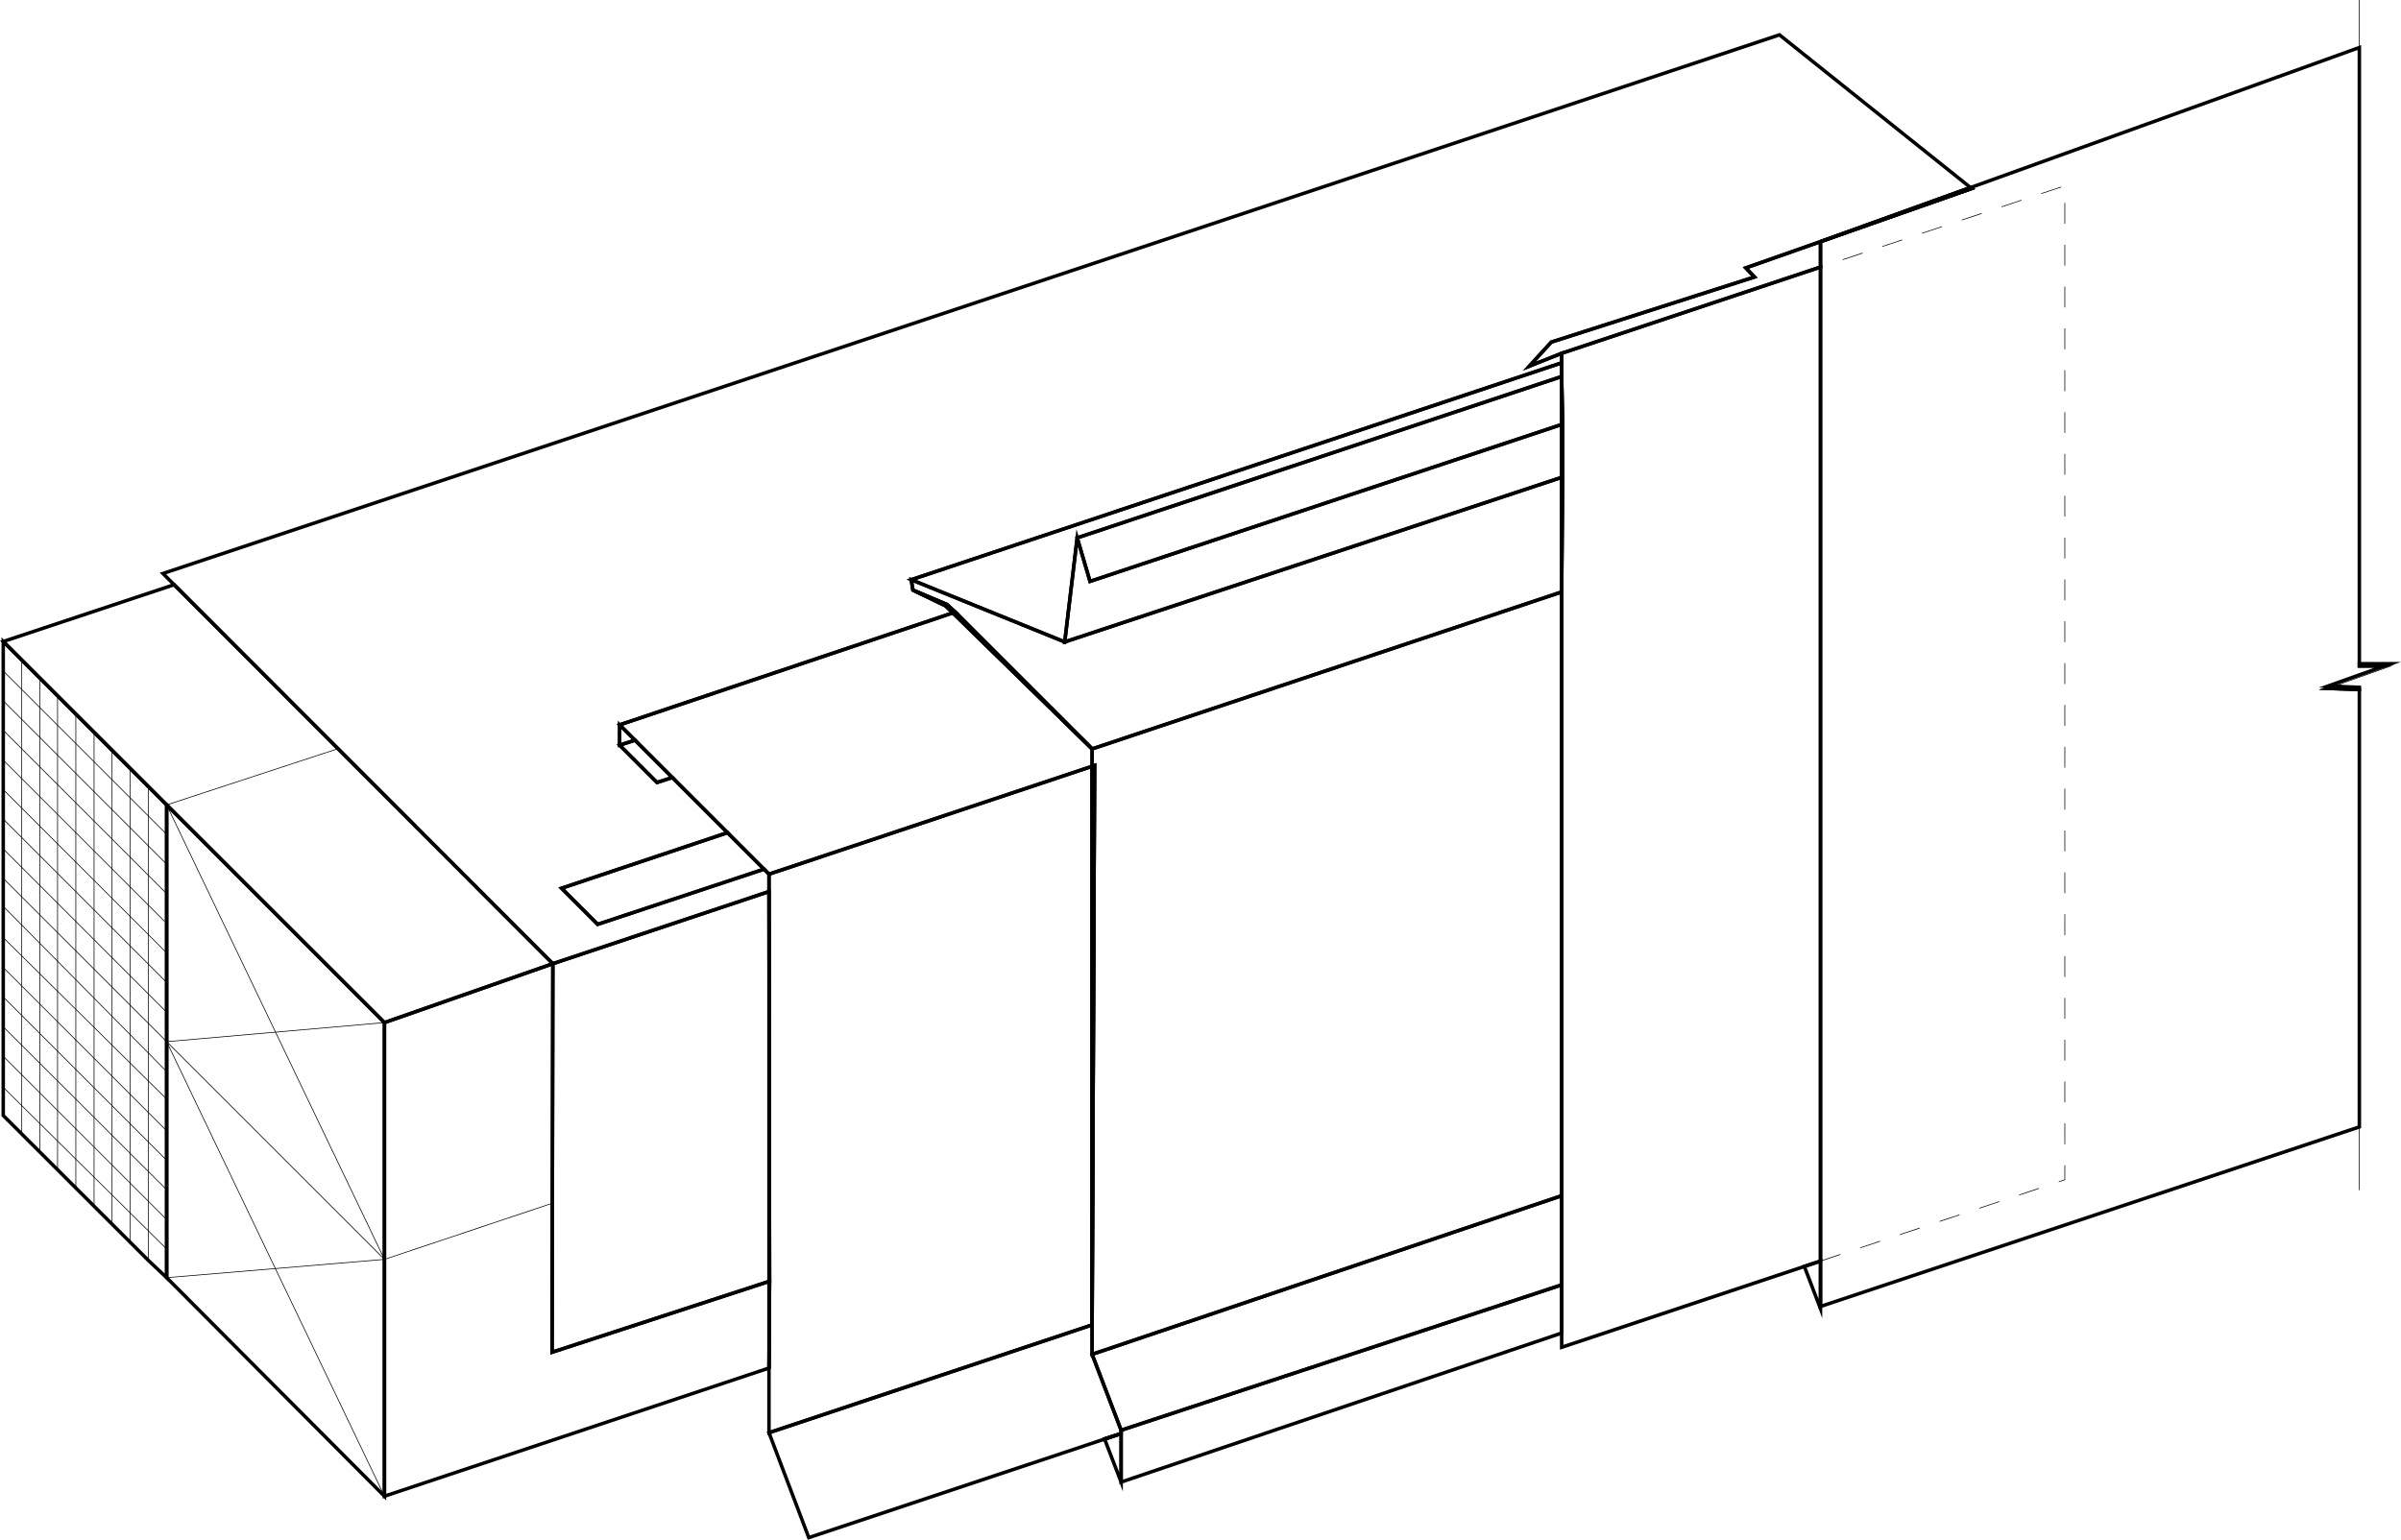
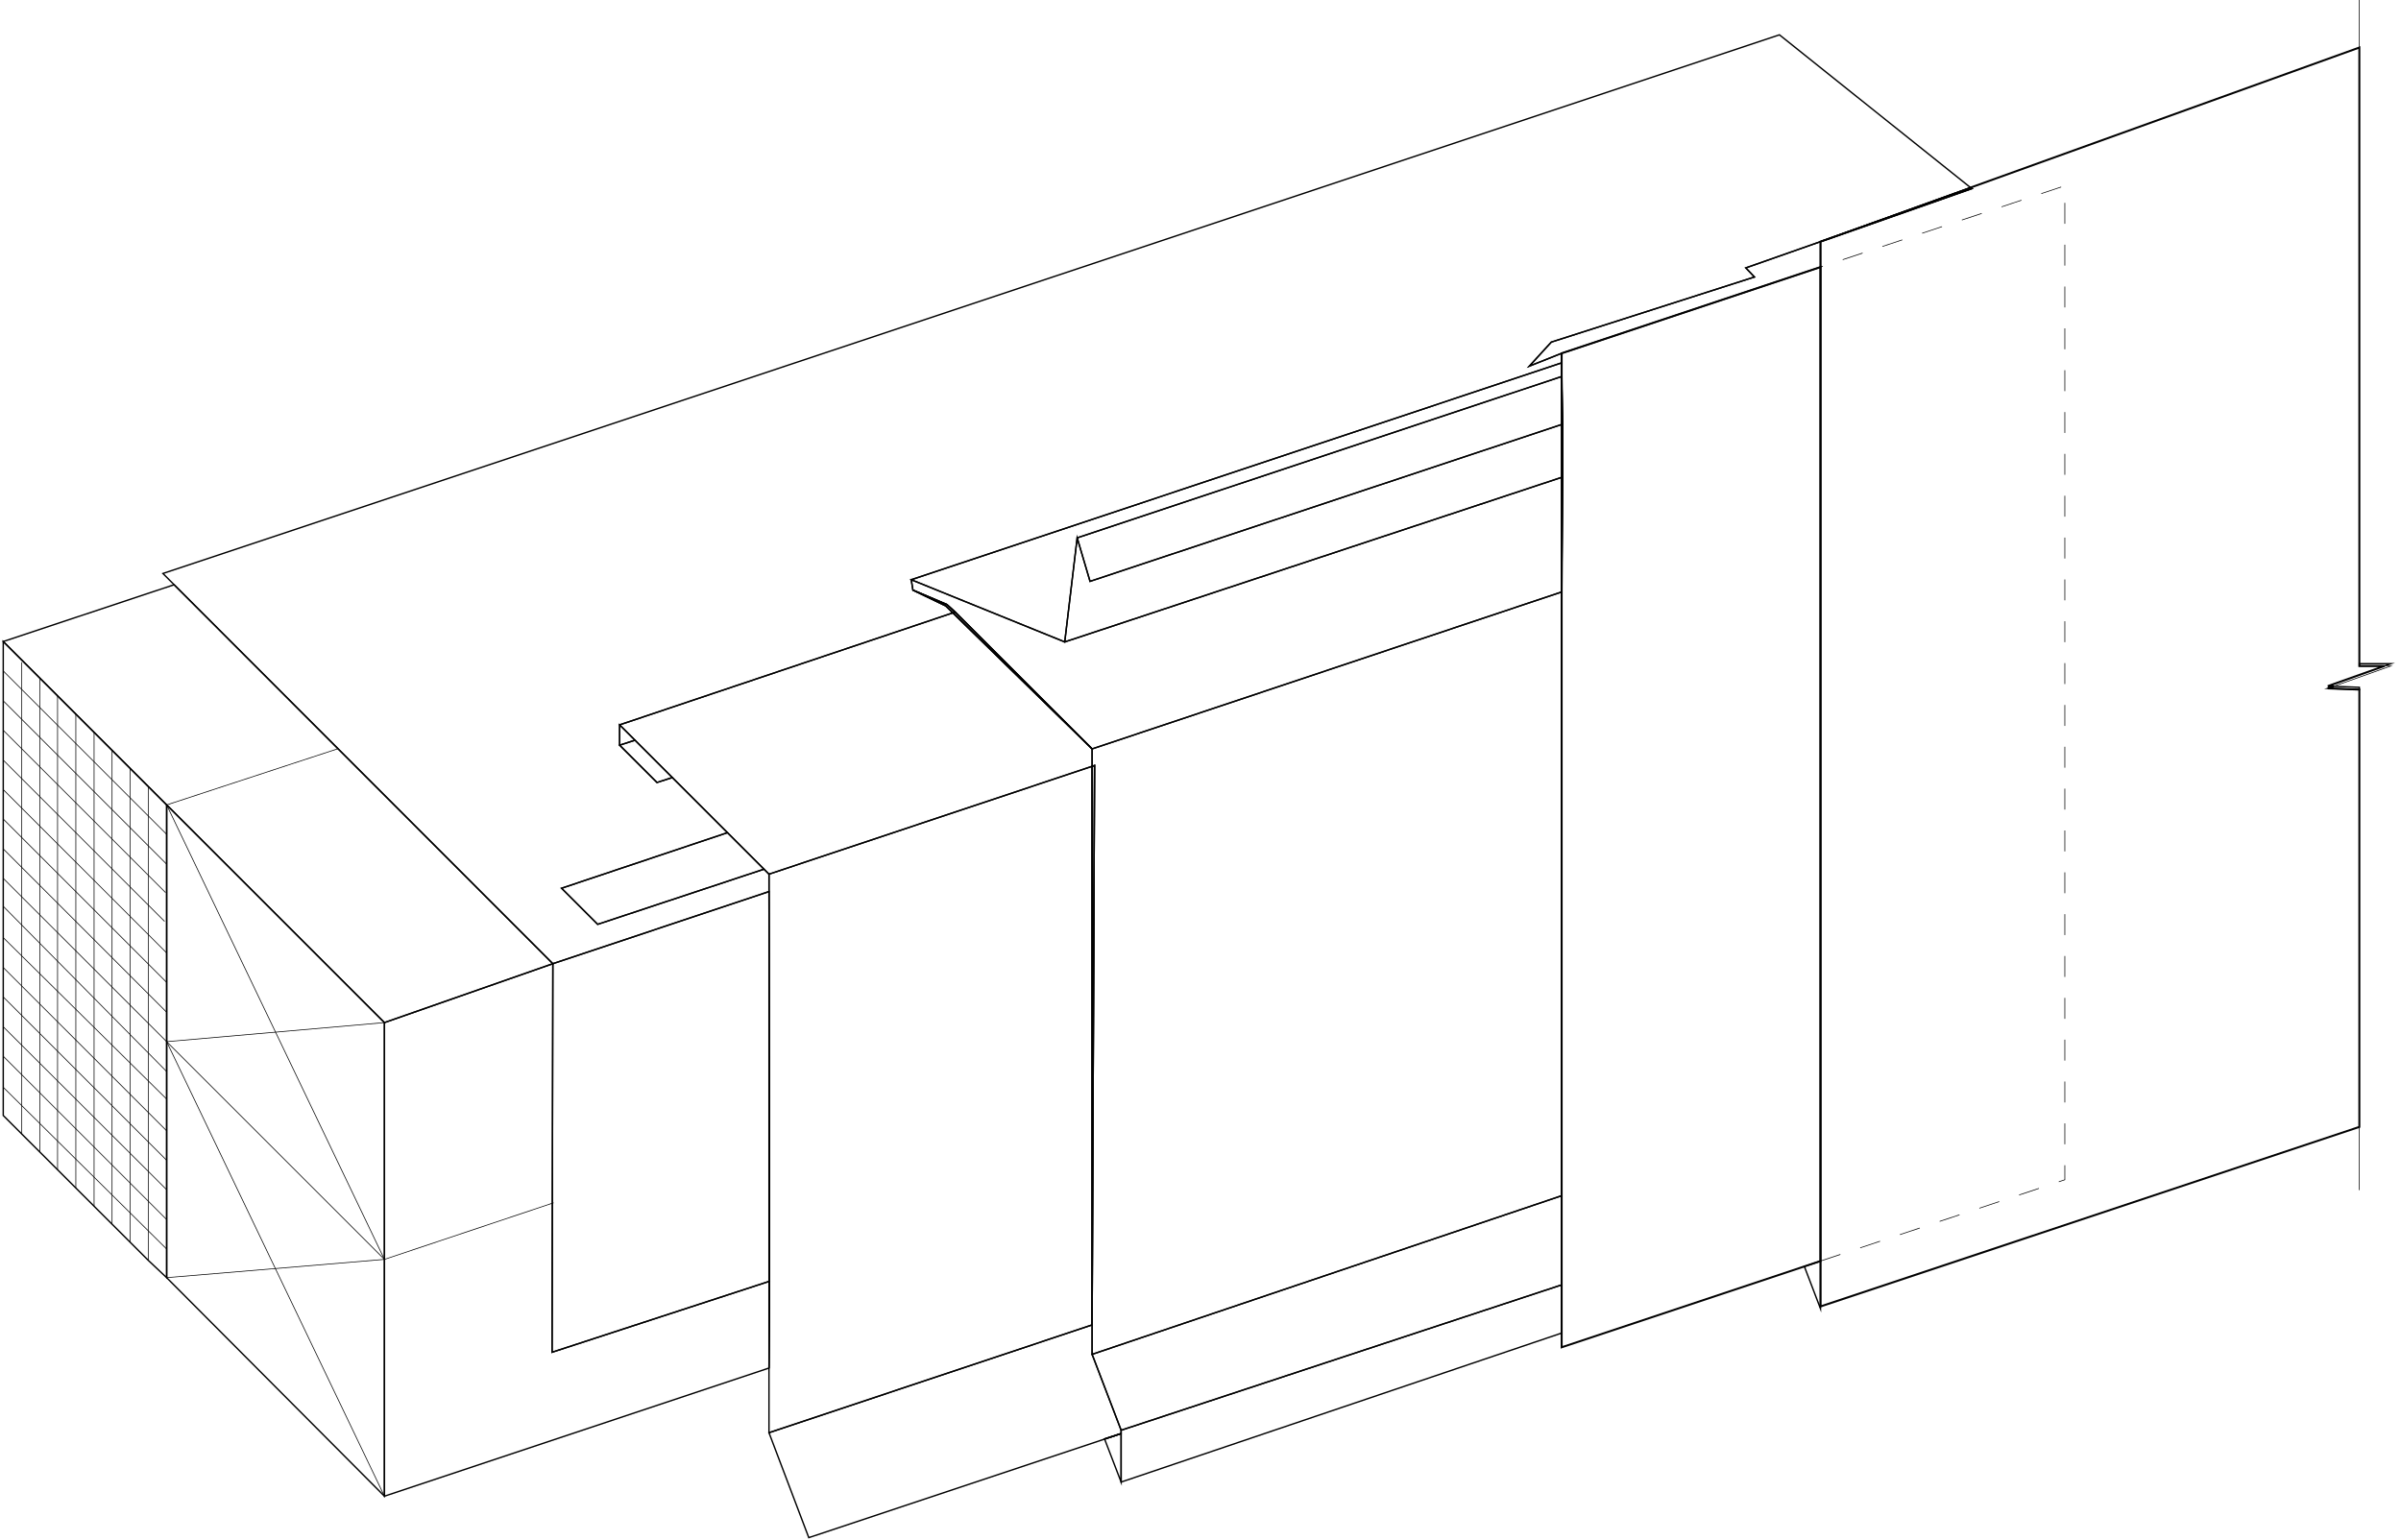
<svg xmlns="http://www.w3.org/2000/svg" id="Layer_1" data-name="Layer 1" viewBox="0 0 688.37 441.61">
  <defs>
-     <style>.cls-1,.cls-2,.cls-3{fill:none;stroke:#000;stroke-miterlimit:10;}.cls-2,.cls-3{stroke-width:0.2px;}.cls-3{stroke-dasharray:6;}</style>
+     <style>
+         .cls-1,
+         .cls-2,
+         .cls-3 {
+             fill: none;
+             stroke: #000;
+             stroke-miterlimit: 10;
+             stroke-width: 0.4;
+         }
+ 
+         .cls-2,
+         .cls-3 {
+             stroke-width: 0.2px;
+         }
+ 
+         .cls-3 {
+             stroke-dasharray: 6;
+         }
+         </style>
  </defs>
-   <polygon class="cls-1" points="667.39 197.42 676.43 197.77 676.43 323.19 521.94 374.68 521.94 69.3 522.1 69.24 565.28 54.06 564.95 53.8 676.43 13.63 676.43 191 683.61 191 667.39 196.77 669.04 196.83 667.39 197.42" />
+   <polygon class="hover_color_change" stroke-width="0.564" fill="none" stroke="#000000" points="667.39 197.42 676.43 197.77 676.43 323.19 521.94 374.68 521.94 69.3 522.1 69.24 565.28 54.06 564.95 53.8 676.43 13.63 676.43 191 683.61 191 667.39 196.77 669.04 196.83 667.39 197.42" />
  <polygon class="cls-1" points="565.28 54.06 522.1 69.24 564.95 53.8 565.28 54.06" />
  <polygon class="cls-1" points="676.43 197.12 676.43 197.77 667.39 197.42 669.04 196.83 669.05 196.83 676.43 197.12" />
  <polygon class="cls-1" points="685.47 190.34 683.61 191 676.43 191 676.43 190.34 685.47 190.34" />
  <polygon class="cls-1" points="521.94 361.66 521.94 375.33 517.31 363.2 521.94 361.66" />
  <line class="cls-2" x1="676.43" y1="13.63" x2="676.43" />
  <polyline class="cls-2" points="683.61 191 685.47 191 669.05 196.83 669.04 196.83" />
  <polyline class="cls-2" points="676.43 323.19 676.43 323.84 676.43 341.32" />
  <polygon class="cls-2" points="447.97 121.66 447.73 121.74 447.73 107.98 447.97 121.66" />
  <polygon class="cls-1" points="447.73 107.98 447.73 121.74 312.51 166.73 308.83 154.25 447.73 107.98" />
  <polygon class="cls-1" points="447.97 121.66 447.73 121.74 447.73 107.98 447.97 121.66" />
  <polygon class="cls-1" points="447.73 121.74 447.73 136.9 305.26 184.1 308.83 154.25 312.51 166.73 447.73 121.74" />
  <polygon class="cls-1" points="447.97 121.66 447.97 136.82 447.73 136.9 447.73 121.74 447.97 121.66" />
  <polygon class="cls-1" points="447.73 136.9 447.73 169.77 313.11 214.78 273.86 175.54 271.48 173.37 261.73 169.23 261.26 166.26 305.26 184.1 447.73 136.9" />
  <polygon class="cls-1" points="273.86 175.54 313.11 214.78 273.19 175.76 271.13 173.75 261.73 169.23 271.48 173.37 273.86 175.54" />
  <polygon class="cls-1" points="447.97 136.82 447.73 169.77 447.73 136.9 447.97 136.82" />
  <polygon class="cls-1" points="313.11 214.78 313.11 219.77 220.47 250.7 219.04 249.27 208.57 238.8 192.76 222.99 182.05 212.28 177.65 207.88 273.19 175.76 313.11 214.78" />
  <polygon class="cls-1" points="313.11 214.78 273.19 175.76 273.86 175.54 313.11 214.78" />
  <polygon class="cls-1" points="182.05 212.28 177.65 213.71 177.65 207.88 182.05 212.28" />
  <polygon class="cls-1" points="192.76 222.99 188.36 224.41 177.65 213.71 182.05 212.28 192.76 222.99" />
  <polygon class="cls-1" points="219.04 249.27 171.35 265.09 161 254.74 208.57 238.8 219.04 249.27" />
  <polygon class="cls-1" points="564.95 53.8 522.1 69.24 521.94 69.3 500.52 76.83 503.01 79.44 444.76 98.11 438.46 105.01 447.73 101.32 447.73 104.06 261.26 166.26 261.73 169.23 271.13 173.75 273.19 175.76 177.65 207.88 177.65 213.71 188.36 224.41 192.76 222.99 208.57 238.8 161 254.74 171.35 265.09 219.04 249.27 220.47 250.7 220.47 255.69 158.5 276.38 96.9 214.72 49.92 167.69 46.71 164.47 510.17 9.99 564.95 53.8" />
  <polygon class="cls-1" points="273.86 175.54 273.19 175.76 271.13 173.75 261.73 169.23 271.48 173.37 273.86 175.54" />
  <polygon class="cls-1" points="565.28 54.06 522.1 69.24 564.95 53.8 565.28 54.06" />
  <polygon class="cls-1" points="447.73 104.06 447.73 107.98 308.83 154.25 305.26 184.1 261.26 166.26 447.73 104.06" />
  <polygon class="cls-1" points="220.63 367.45 220.47 392.34 110.22 429.09 110.22 293.27 158.5 276.38 158.36 345.07 158.28 387.81 220.47 367.5 220.63 367.45" />
  <polyline class="cls-2" points="158.72 344.95 110.22 361.18 47.78 298.74" />
  <polygon class="cls-1" points="110.22 293.27 110.22 429.09 47.78 366.42 47.78 358.21 47.78 230.84 47.79 230.84 110.22 293.27" />
  <polygon class="cls-1" points="47.78 230.84 47.78 358.21 47.78 366.42 42.55 361.49 37.32 356.26 32.14 351.09 26.97 345.93 26.97 345.92 21.74 340.7 16.51 335.47 11.39 330.36 6.25 325.23 6.25 325.22 0.93 319.91 0.93 183.98 11.39 194.44 16.51 199.56 21.74 204.79 42.55 225.6 47.78 230.84" />
  <line class="cls-2" x1="47.78" y1="366.42" x2="47.78" y2="358.21" />
  <polyline class="cls-2" points="42.55 225.6 42.55 234.05 42.55 242.61 42.55 251.05 42.55 259.61 42.55 268.06 42.55 276.51 42.55 285.07 42.55 293.51 42.55 302.02 42.55 310.04 42.55 319.08 42.55 327.53 42.55 335.98 42.55 344.53 42.55 361.49" />
  <line class="cls-2" x1="37.31" y1="220.43" x2="37.31" y2="356.26" />
  <line class="cls-2" x1="32.13" y1="351.09" x2="32.13" y2="215.26" />
  <line class="cls-2" x1="26.97" y1="210.02" x2="26.97" y2="345.93" />
  <line class="cls-2" x1="21.74" y1="340.7" x2="21.74" y2="204.79" />
  <line class="cls-2" x1="16.5" y1="199.56" x2="16.5" y2="335.47" />
  <line class="cls-2" x1="11.39" y1="330.37" x2="11.39" y2="194.44" />
  <line class="cls-2" x1="6.24" y1="189.93" x2="6.24" y2="325.23" />
  <polyline class="cls-2" points="47.78 358.21 37.32 347.85 32.14 342.72 26.97 337.6 21.74 332.43 16.51 327.25 11.39 322.18 6.25 317.09 0.93 311.82" />
  <line class="cls-2" x1="47.78" y1="349.76" x2="0.92" y2="302.91" />
  <line class="cls-2" x1="0.92" y1="294.46" x2="47.78" y2="341.2" />
  <line class="cls-2" x1="47.78" y1="332.76" x2="0.92" y2="285.9" />
  <line class="cls-2" x1="0.92" y1="277.46" x2="47.78" y2="324.31" />
  <line class="cls-2" x1="47.78" y1="315.21" x2="0.92" y2="268.89" />
  <line class="cls-2" x1="0.92" y1="259.91" x2="47.78" y2="307.31" />
  <line class="cls-2" x1="47.78" y1="298.74" x2="0.95" y2="251.92" />
  <line class="cls-2" x1="0.95" y1="243.47" x2="47.78" y2="290.3" />
  <line class="cls-2" x1="47.78" y1="281.74" x2="0.98" y2="234.94" />
  <line class="cls-2" x1="0.98" y1="226.5" x2="47.78" y2="273.29" />
  <line class="cls-2" x1="47.19" y1="264.25" x2="1.1" y2="218.17" />
  <line class="cls-2" x1="0.98" y1="209.49" x2="47.48" y2="255.99" />
  <line class="cls-2" x1="47.78" y1="247.84" x2="1.1" y2="201.16" />
  <line class="cls-2" x1="0.98" y1="192.48" x2="47.78" y2="239.28" />
  <line class="cls-2" x1="110.22" y1="361.18" x2="47.78" y2="230.84" />
  <line class="cls-2" x1="110.22" y1="429.09" x2="47.78" y2="298.74" />
  <line class="cls-2" x1="110.22" y1="361.18" x2="47.78" y2="366.42" />
  <line class="cls-2" x1="110.22" y1="293.27" x2="47.78" y2="298.74" />
  <polygon class="cls-1" points="158.5 276.38 110.22 293.27 47.79 230.84 47.78 230.84 42.55 225.6 21.74 204.79 16.51 199.56 11.39 194.44 0.93 183.98 49.92 167.69 96.9 214.72 158.5 276.38" />
  <line class="cls-2" x1="96.9" y1="214.72" x2="47.79" y2="230.84" />
  <polygon class="cls-1" points="521.94 69.3 521.94 76.59 447.73 101.32 438.46 105.01 444.76 98.11 503.01 79.44 500.52 76.83 521.94 69.3" />
-   <polygon class="cls-1" points="521.94 76.59 521.94 361.66 517.31 363.2 447.73 386.39 447.73 169.77 447.97 136.82 447.97 121.66 447.73 107.98 447.73 101.32 521.94 76.59" />
+   <polygon class="hover_color_change" stroke-width="0.564" fill="none" stroke="#000000" points="521.94 76.59 521.94 361.66 517.31 363.2 447.73 386.39 447.73 169.77 447.97 136.82 447.97 121.66 447.73 107.98 447.73 101.32 521.94 76.59" />
  <polygon class="cls-1" points="447.97 121.66 447.97 136.82 447.73 169.77 447.73 107.98 447.97 121.66" />
  <polyline class="cls-3" points="521.94 361.65 591.99 338.35 591.99 53.28 521.94 76.59" />
  <polygon class="cls-1" points="447.73 169.77 447.73 342.92 313.11 388.41 313.11 379.97 313.81 219.54 313.11 219.77 313.11 214.78 447.73 169.77" />
  <polygon class="cls-1" points="313.81 219.54 313.11 379.97 313.11 219.77 313.81 219.54" />
  <polygon class="cls-1" points="313.11 219.77 313.11 379.97 220.47 410.89 220.47 392.34 220.63 367.45 220.47 255.69 220.47 250.7 313.11 219.77" />
  <polygon class="cls-1" points="220.63 367.45 220.47 392.34 220.47 255.69 220.63 367.45" />
  <polygon class="cls-1" points="313.81 219.54 313.11 379.97 313.11 219.77 313.81 219.54" />
  <polygon class="cls-1" points="220.63 367.45 220.47 367.5 158.28 387.81 158.36 345.07 158.5 276.38 220.47 255.69 220.63 367.45" />
  <polygon class="cls-1" points="447.73 342.92 447.73 368.49 321.43 410.18 313.11 388.41 447.73 342.92" />
  <polygon class="cls-1" points="447.73 368.49 447.73 382.31 321.43 425.04 321.43 410.18 447.73 368.49" />
  <polygon class="cls-1" points="321.43 411.13 321.43 425.04 316.69 412.71 321.43 411.13" />
  <polygon class="cls-1" points="321.43 411.13 316.69 412.71 316.68 412.67 321.43 411.13" />
  <polygon class="cls-1" points="321.43 411.13 316.68 412.67 316.69 412.71 231.88 440.98 220.47 410.89 313.11 379.97 313.11 388.41 321.43 410.18 321.43 411.13" />
  <polygon class="cls-1" points="321.43 411.13 316.69 412.71 316.68 412.67 321.43 411.13" />
</svg>
